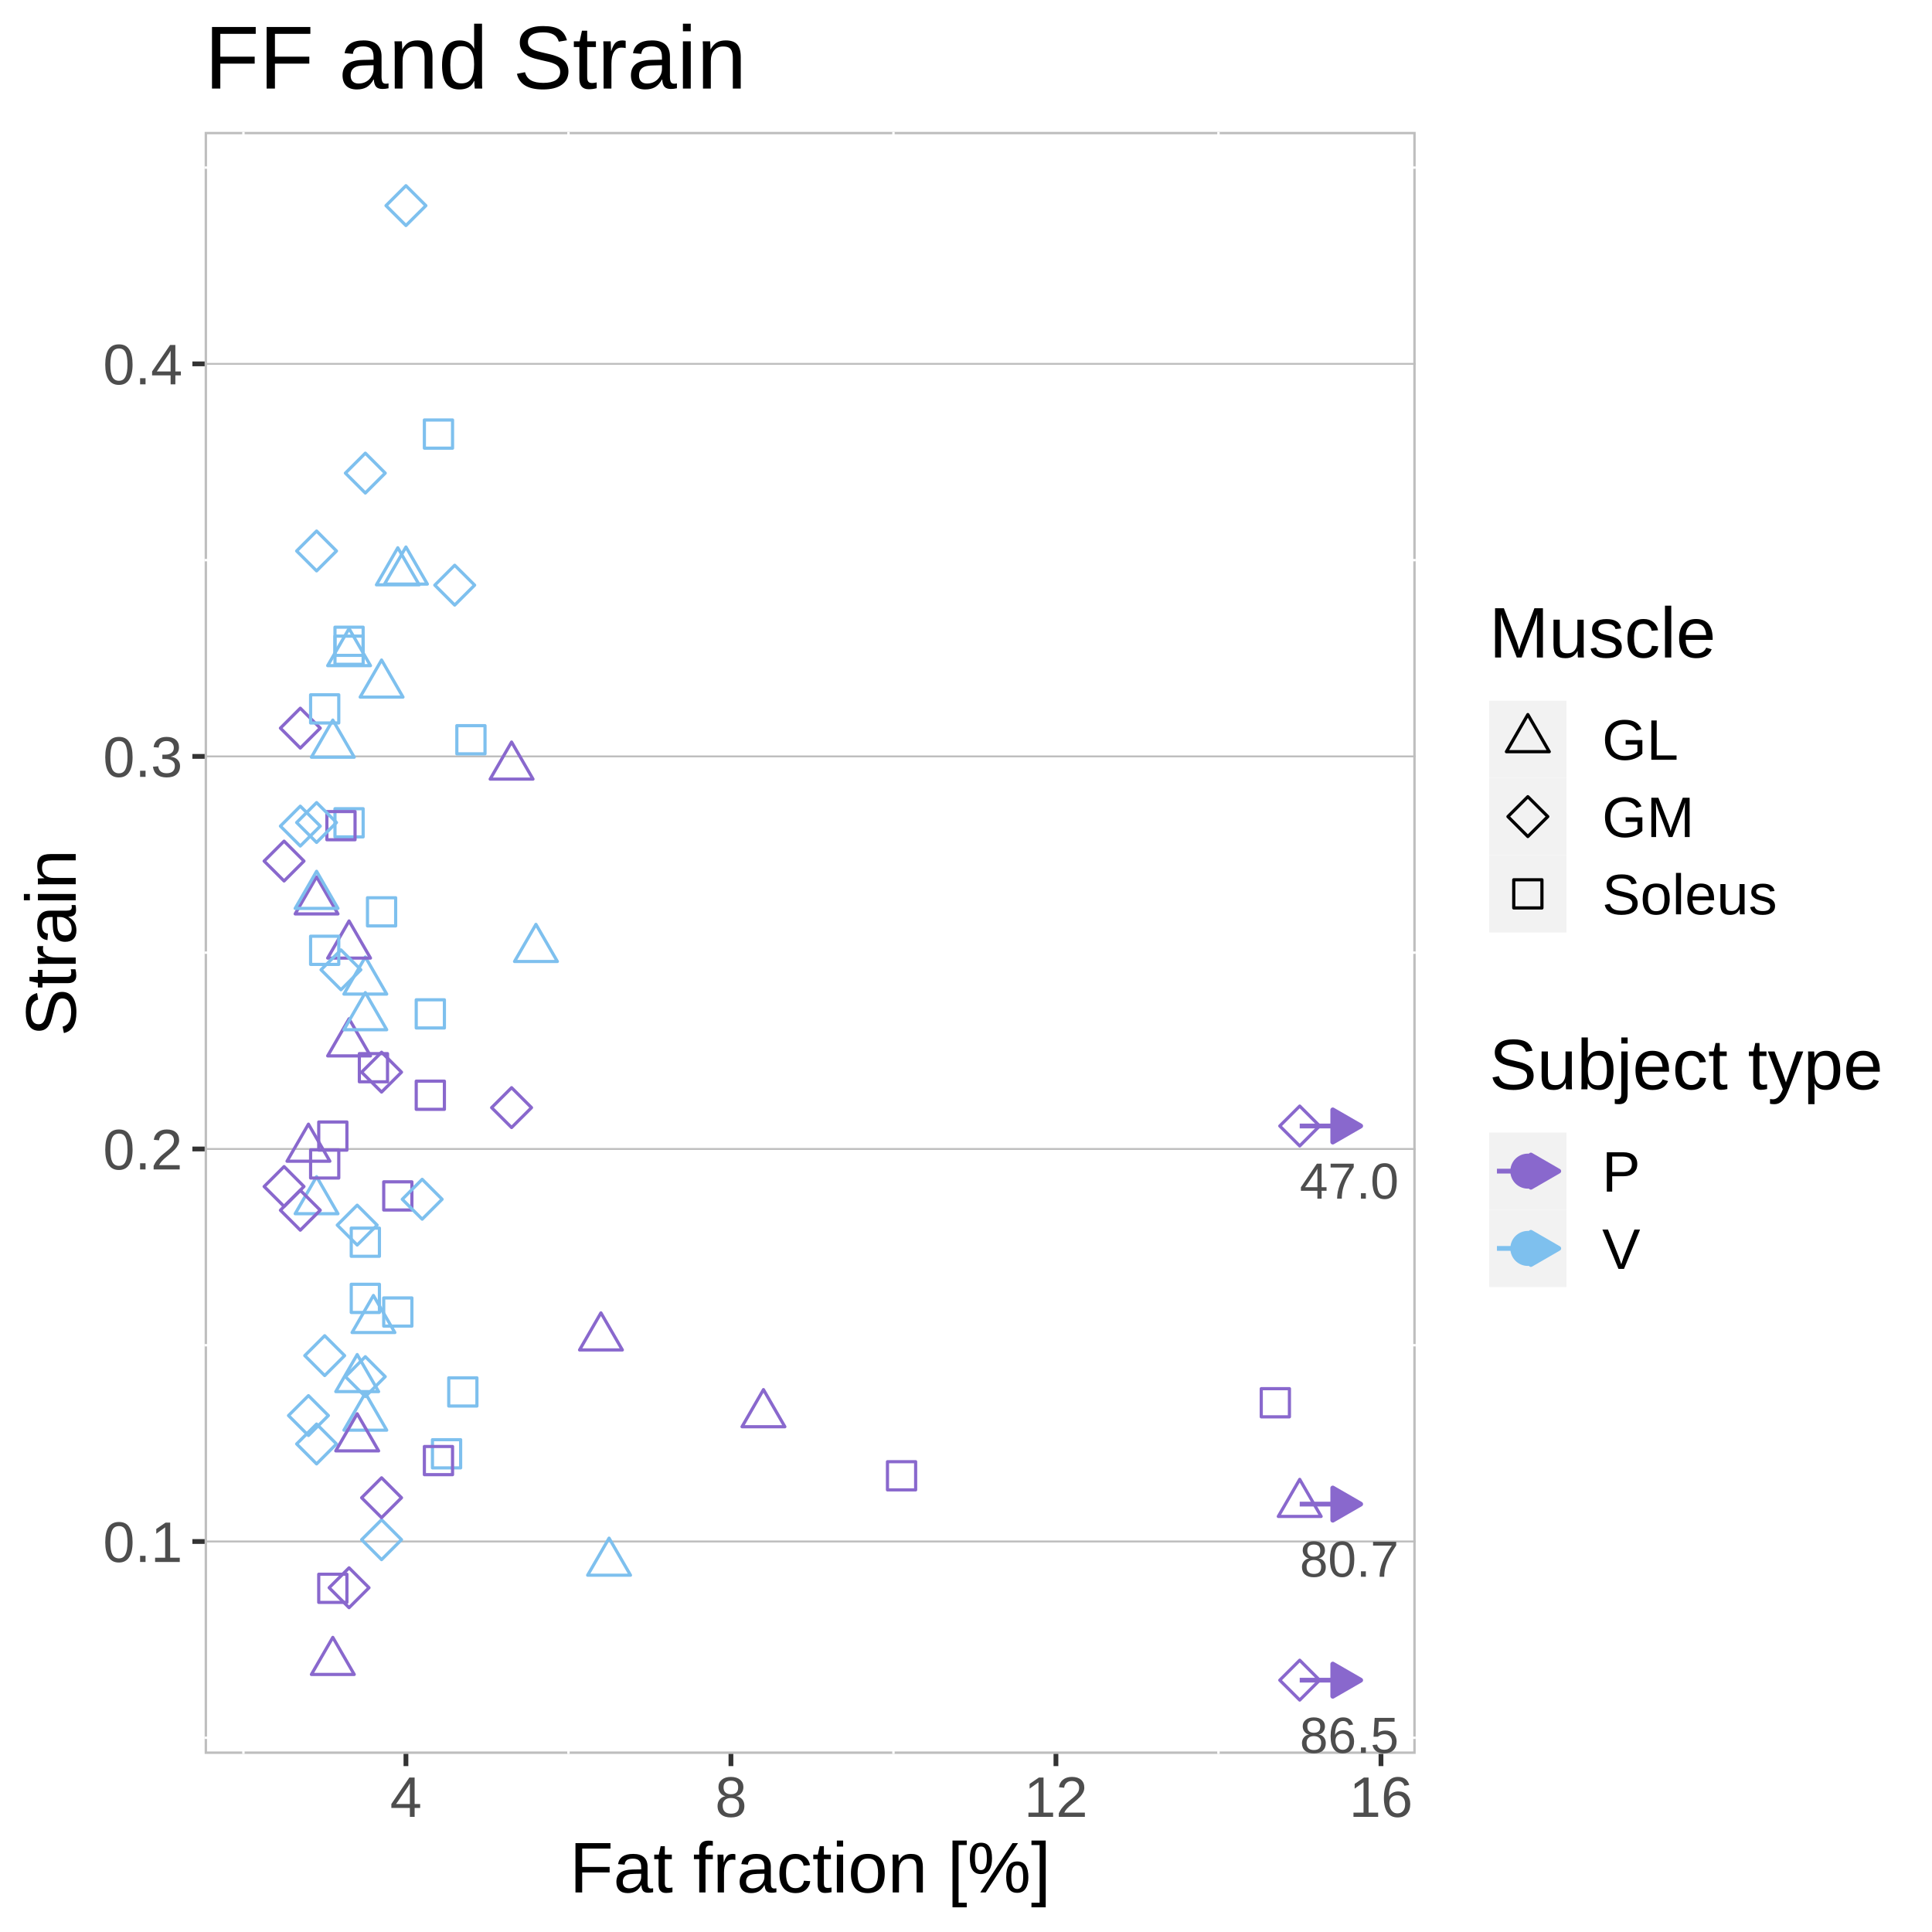
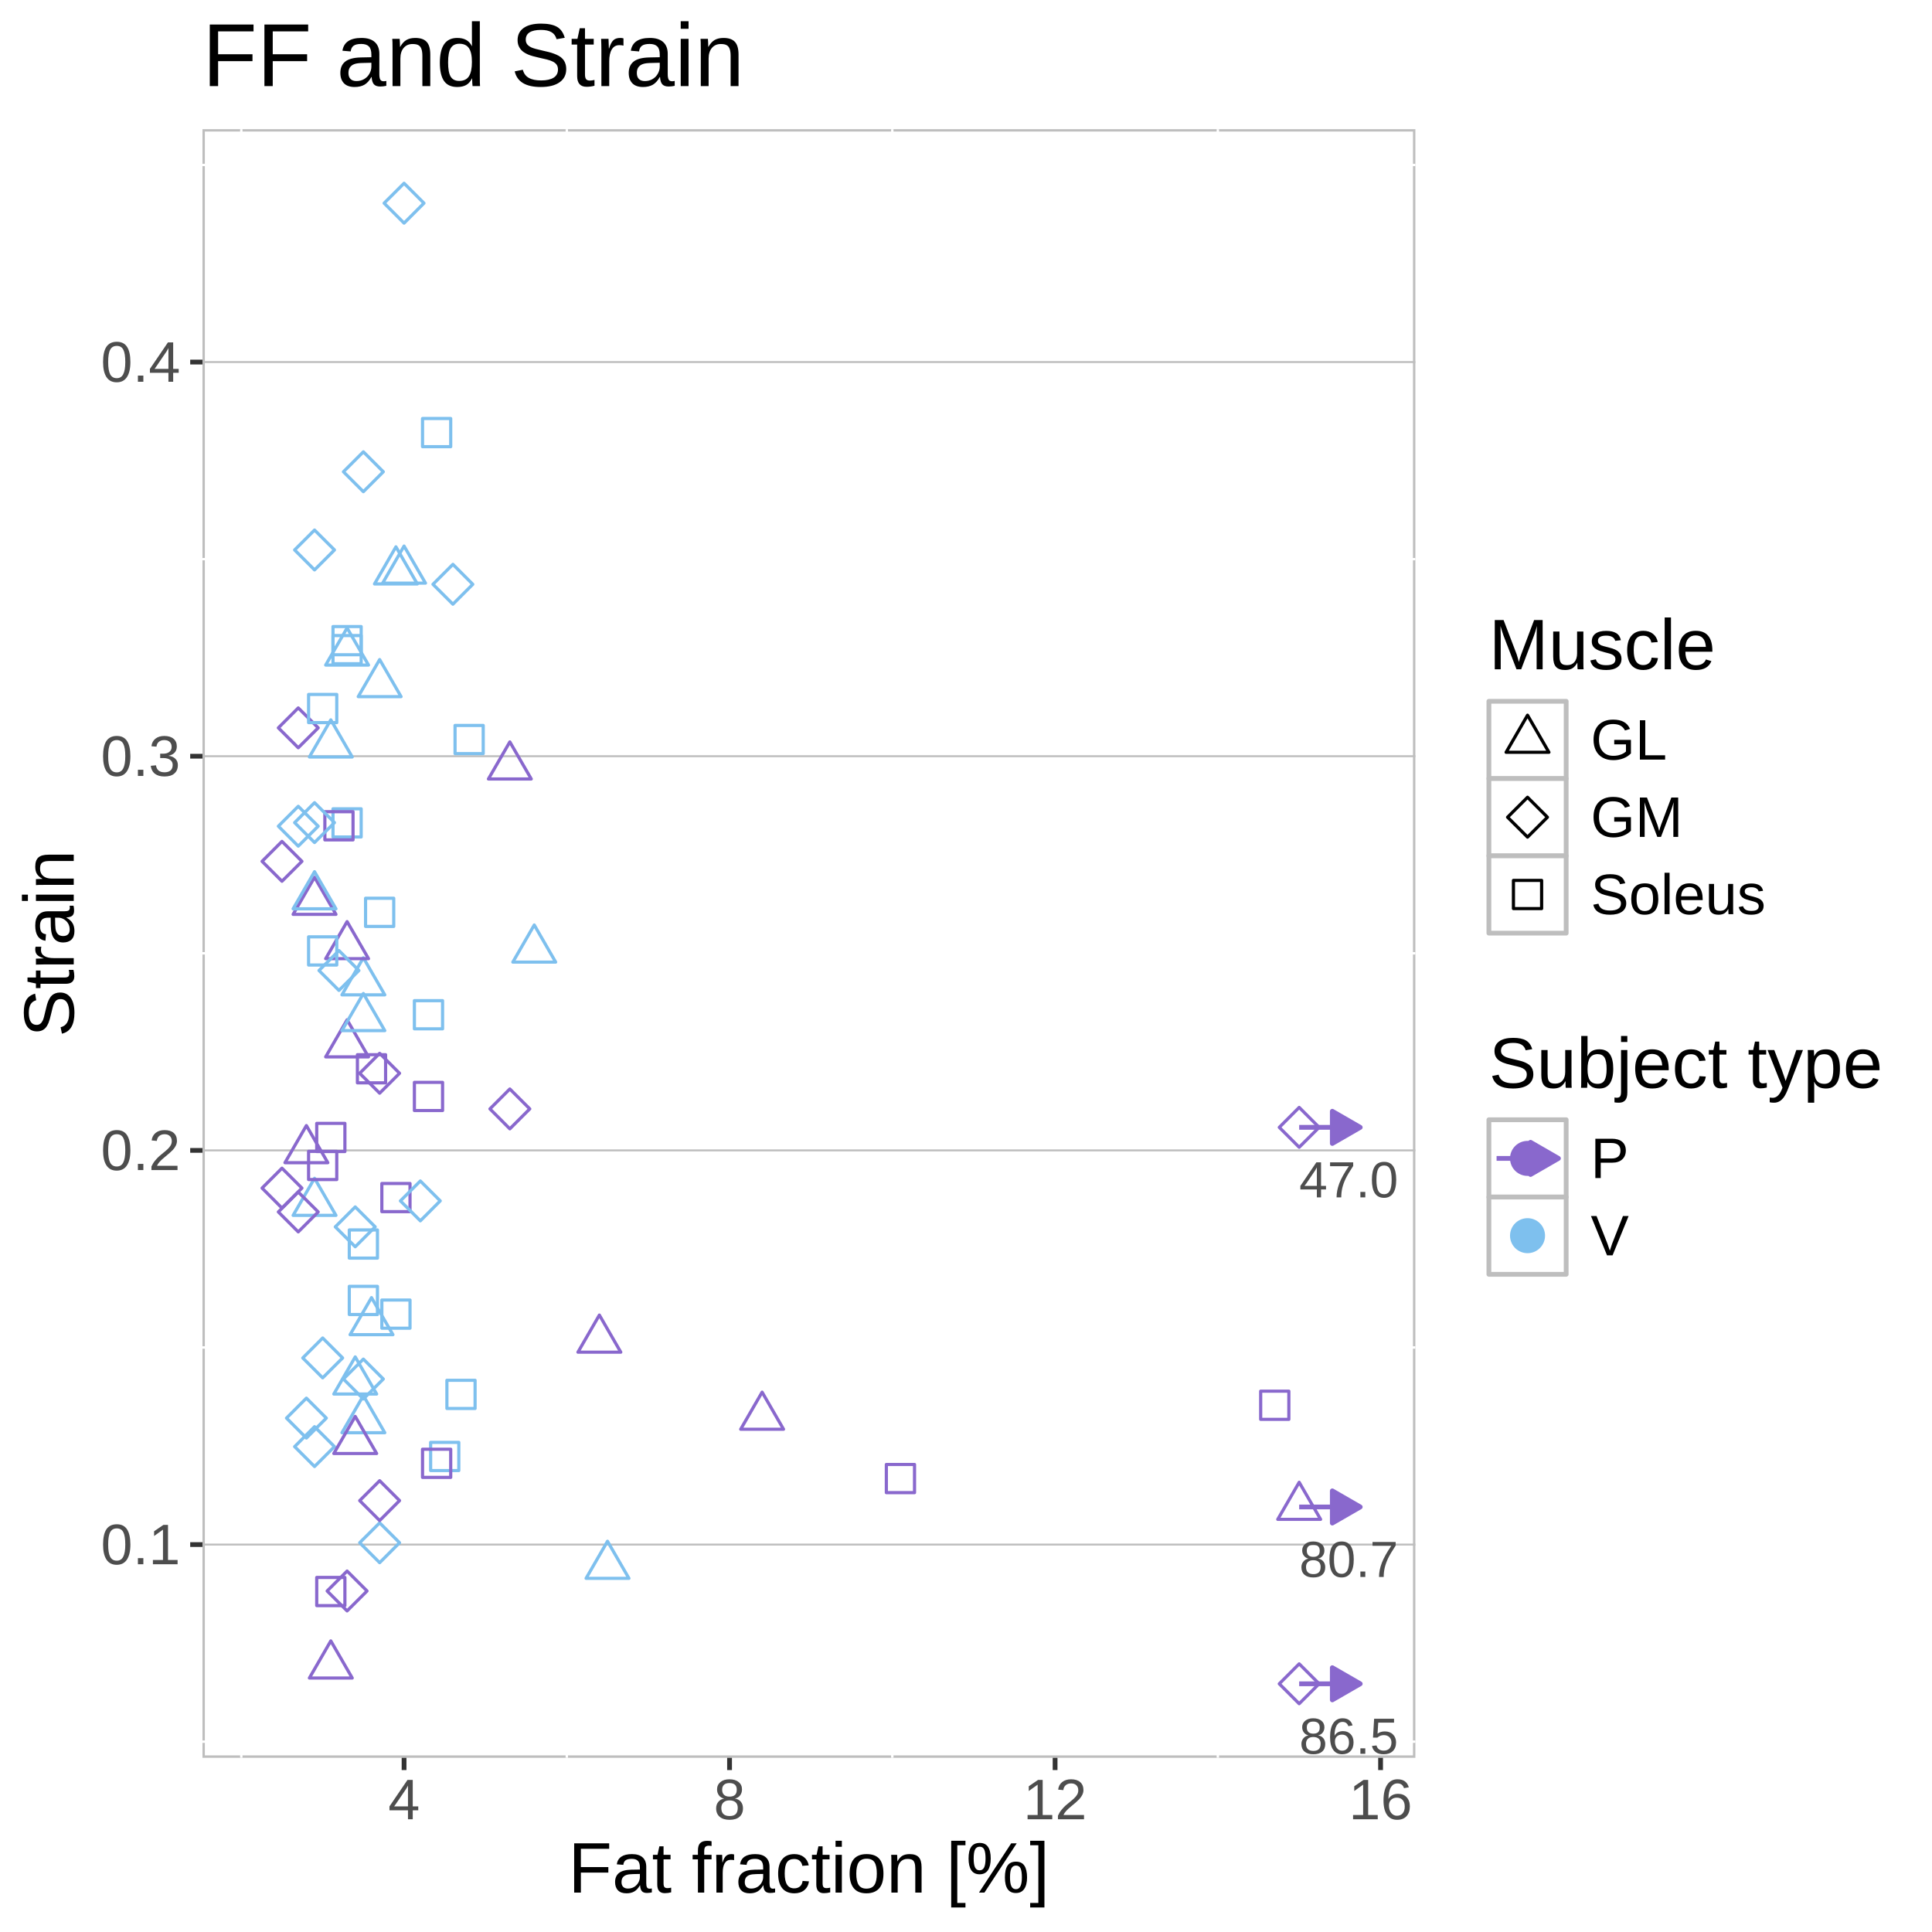
- <svg xmlns="http://www.w3.org/2000/svg" class="svglite" width="432.00pt" height="432.00pt" viewBox="0 0 432.00 432.00">
-   <defs>
-     <style type="text/css">
+ <svg xmlns="http://www.w3.org/2000/svg" width="432.00pt" height="432.00pt" viewBox="0 0 432.00 432.00">
+   <g class="svglite">
+     <defs>
+       <style type="text/css">
    .svglite line, .svglite polyline, .svglite polygon, .svglite path, .svglite rect, .svglite circle {
      fill: none;
      stroke: #000000;
      stroke-linecap: round;
      stroke-linejoin: round;
      stroke-miterlimit: 10.00;
    }
    .svglite text {
      white-space: pre;
    }
+     .svglite g.glyphgroup path {
+       fill: inherit;
+       stroke: none;
+     }
  </style>
-   </defs>
-   <rect width="100%" height="100%" style="stroke: none; fill: #FFFFFF;" />
-   <defs>
-     <clipPath id="cpMC4wMHw0MzIuMDB8MC4wMHw0MzIuMDA=">
-       <rect x="0.00" y="0.00" width="432.00" height="432.00" />
-     </clipPath>
-   </defs>
-   <g clip-path="url(#cpMC4wMHw0MzIuMDB8MC4wMHw0MzIuMDA=)">
-     <rect x="0" y="0" width="432.00" height="432.00" style="stroke-width: 1.07; stroke: #FFFFFF; fill: #FFFFFF;" />
-   </g>
-   <defs>
-     <clipPath id="cpNDUuNzZ8MzE2LjU1fDI5LjQ5fDM5Mi4xNw==">
-       <rect x="45.76" y="29.49" width="270.79" height="362.68" />
-     </clipPath>
-   </defs>
-   <g clip-path="url(#cpNDUuNzZ8MzE2LjU1fDI5LjQ5fDM5Mi4xNw==)">
-     <rect x="45.76" y="29.49" width="270.79" height="362.68" style="stroke-width: 1.07; stroke: #BEBEBE; fill: #FFFFFF;" />
-     <polyline points="45.76,388.57 316.55,388.57 " style="stroke-width: 0.53; stroke: #FFFFFF; stroke-linecap: butt;" />
-     <polyline points="45.76,300.80 316.55,300.80 " style="stroke-width: 0.53; stroke: #FFFFFF; stroke-linecap: butt;" />
-     <polyline points="45.76,213.02 316.55,213.02 " style="stroke-width: 0.53; stroke: #FFFFFF; stroke-linecap: butt;" />
-     <polyline points="45.76,125.24 316.55,125.24 " style="stroke-width: 0.53; stroke: #FFFFFF; stroke-linecap: butt;" />
-     <polyline points="45.76,37.47 316.55,37.47 " style="stroke-width: 0.53; stroke: #FFFFFF; stroke-linecap: butt;" />
-     <polyline points="54.43,392.17 54.43,29.49 " style="stroke-width: 0.53; stroke: #FFFFFF; stroke-linecap: butt;" />
-     <polyline points="127.11,392.17 127.11,29.49 " style="stroke-width: 0.53; stroke: #FFFFFF; stroke-linecap: butt;" />
-     <polyline points="199.78,392.17 199.78,29.49 " style="stroke-width: 0.53; stroke: #FFFFFF; stroke-linecap: butt;" />
-     <polyline points="272.45,392.17 272.45,29.49 " style="stroke-width: 0.53; stroke: #FFFFFF; stroke-linecap: butt;" />
-     <polyline points="45.76,344.68 316.55,344.68 " style="stroke-width: 0.43; stroke: #BEBEBE; stroke-linecap: butt;" />
-     <polyline points="45.76,256.91 316.55,256.91 " style="stroke-width: 0.43; stroke: #BEBEBE; stroke-linecap: butt;" />
-     <polyline points="45.76,169.13 316.55,169.13 " style="stroke-width: 0.43; stroke: #BEBEBE; stroke-linecap: butt;" />
-     <polyline points="45.76,81.36 316.55,81.36 " style="stroke-width: 0.43; stroke: #BEBEBE; stroke-linecap: butt;" />
-     <rect x="100.34" y="308.09" width="6.30" height="6.30" style="stroke-width: 0.71; stroke: #7EC0EE;" />
-     <polygon points="81.69,312.28 86.14,307.82 81.69,303.36 77.23,307.82 " style="stroke-width: 0.71; stroke: #7EC0EE;" />
-     <polygon points="81.69,311.50 86.47,319.79 76.90,319.79 " style="stroke-width: 0.71; stroke: #7EC0EE;" />
-     <rect x="96.70" y="321.92" width="6.30" height="6.30" style="stroke-width: 0.71; stroke: #7EC0EE;" />
-     <polygon points="85.32,348.74 89.78,344.28 85.32,339.82 80.86,344.28 " style="stroke-width: 0.71; stroke: #7EC0EE;" />
-     <polygon points="136.19,343.93 140.98,352.22 131.40,352.22 " style="stroke-width: 0.71; stroke: #7EC0EE;" />
-     <rect x="74.90" y="180.83" width="6.30" height="6.30" style="stroke-width: 0.71; stroke: #7EC0EE;" />
-     <polygon points="67.15,189.17 71.61,184.72 67.15,180.26 62.70,184.72 " style="stroke-width: 0.71; stroke: #7EC0EE;" />
-     <polygon points="81.69,213.99 86.47,222.28 76.90,222.28 " style="stroke-width: 0.71; stroke: #7EC0EE;" />
-     <rect x="80.35" y="235.59" width="6.30" height="6.30" style="stroke-width: 0.71; stroke: #8968CD;" />
-     <polygon points="85.32,244.19 89.78,239.74 85.32,235.28 80.86,239.74 " style="stroke-width: 0.71; stroke: #8968CD;" />
-     <polygon points="114.39,165.92 119.18,174.21 109.60,174.21 " style="stroke-width: 0.71; stroke: #8968CD;" />
-     <rect x="282.02" y="310.51" width="6.30" height="6.30" style="stroke-width: 0.71; stroke: #8968CD;" />
-     <polygon points="114.39,252.12 118.85,247.67 114.39,243.21 109.93,247.67 " style="stroke-width: 0.71; stroke: #8968CD;" />
-     <polygon points="134.37,293.56 139.16,301.85 129.59,301.85 " style="stroke-width: 0.71; stroke: #8968CD;" />
-     <rect x="102.15" y="162.26" width="6.30" height="6.30" style="stroke-width: 0.71; stroke: #7EC0EE;" />
-     <polygon points="101.67,135.30 106.13,130.84 101.67,126.39 97.22,130.84 " style="stroke-width: 0.71; stroke: #7EC0EE;" />
-     <polygon points="88.95,122.48 93.74,130.77 84.17,130.77 " style="stroke-width: 0.71; stroke: #7EC0EE;" />
-     <rect x="78.54" y="287.17" width="6.30" height="6.30" style="stroke-width: 0.71; stroke: #7EC0EE;" />
-     <polygon points="72.60,307.58 77.06,303.12 72.60,298.67 68.15,303.12 " style="stroke-width: 0.71; stroke: #7EC0EE;" />
-     <polygon points="70.79,263.10 75.57,271.39 66.00,271.39 " style="stroke-width: 0.71; stroke: #7EC0EE;" />
-     <rect x="78.54" y="274.61" width="6.30" height="6.30" style="stroke-width: 0.71; stroke: #7EC0EE;" />
-     <polygon points="70.79,327.33 75.24,322.87 70.79,318.42 66.33,322.87 " style="stroke-width: 0.71; stroke: #7EC0EE;" />
-     <polygon points="83.50,289.67 88.29,297.96 78.72,297.96 " style="stroke-width: 0.71; stroke: #7EC0EE;" />
-     <rect x="73.09" y="181.47" width="6.30" height="6.30" style="stroke-width: 0.71; stroke: #8968CD;" />
-     <polygon points="67.15,167.27 71.61,162.81 67.15,158.36 62.70,162.81 " style="stroke-width: 0.71; stroke: #8968CD;" />
-     <polygon points="78.05,205.93 82.84,214.23 73.27,214.23 " style="stroke-width: 0.71; stroke: #8968CD;" />
-     <rect x="69.45" y="257.11" width="6.30" height="6.30" style="stroke-width: 0.71; stroke: #8968CD;" />
-     <polygon points="63.52,269.76 67.97,265.31 63.52,260.85 59.06,265.31 " style="stroke-width: 0.71; stroke: #8968CD;" />
-     <polygon points="68.97,251.36 73.76,259.65 64.18,259.65 " style="stroke-width: 0.71; stroke: #8968CD;" />
-     <rect x="74.90" y="140.24" width="6.30" height="6.30" style="stroke-width: 0.71; stroke: #7EC0EE;" />
-     <polygon points="70.79,127.65 75.24,123.20 70.79,118.74 66.33,123.20 " style="stroke-width: 0.71; stroke: #7EC0EE;" />
-     <polygon points="78.05,140.55 82.84,148.84 73.27,148.84 " style="stroke-width: 0.71; stroke: #7EC0EE;" />
-     <rect x="85.80" y="264.26" width="6.30" height="6.30" style="stroke-width: 0.71; stroke: #8968CD;" />
-     <polygon points="290.62,256.23 295.07,251.77 290.62,247.32 286.16,251.77 " style="stroke-width: 0.71; stroke: #8968CD;" />
-     <polygon points="170.71,310.72 175.50,319.02 165.92,319.02 " style="stroke-width: 0.71; stroke: #8968CD;" />
-     <rect x="69.45" y="155.36" width="6.30" height="6.30" style="stroke-width: 0.71; stroke: #7EC0EE;" />
-     <polygon points="70.79,188.37 75.24,183.92 70.79,179.46 66.33,183.92 " style="stroke-width: 0.71; stroke: #7EC0EE;" />
-     <polygon points="119.84,206.69 124.63,214.99 115.05,214.99 " style="stroke-width: 0.71; stroke: #7EC0EE;" />
-     <rect x="198.44" y="326.84" width="6.30" height="6.30" style="stroke-width: 0.71; stroke: #8968CD;" />
-     <polygon points="290.62,380.14 295.07,375.69 290.62,371.23 286.16,375.69 " style="stroke-width: 0.71; stroke: #8968CD;" />
-     <polygon points="290.62,330.79 295.41,339.08 285.83,339.08 " style="stroke-width: 0.71; stroke: #8968CD;" />
-     <rect x="85.80" y="290.22" width="6.30" height="6.30" style="stroke-width: 0.71; stroke: #7EC0EE;" />
-     <polygon points="79.87,278.39 84.33,273.94 79.87,269.48 75.41,273.94 " style="stroke-width: 0.71; stroke: #7EC0EE;" />
-     <polygon points="79.87,302.88 84.66,311.17 75.08,311.17 " style="stroke-width: 0.71; stroke: #7EC0EE;" />
-     <rect x="71.27" y="250.88" width="6.30" height="6.30" style="stroke-width: 0.71; stroke: #8968CD;" />
-     <polygon points="63.52,196.99 67.97,192.54 63.52,188.08 59.06,192.54 " style="stroke-width: 0.71; stroke: #8968CD;" />
-     <polygon points="78.05,227.80 82.84,236.10 73.27,236.10 " style="stroke-width: 0.71; stroke: #8968CD;" />
-     <rect x="82.17" y="200.74" width="6.30" height="6.30" style="stroke-width: 0.71; stroke: #7EC0EE;" />
-     <polygon points="76.24,221.31 80.69,216.85 76.24,212.40 71.78,216.85 " style="stroke-width: 0.71; stroke: #7EC0EE;" />
-     <polygon points="81.69,221.95 86.47,230.25 76.90,230.25 " style="stroke-width: 0.71; stroke: #7EC0EE;" />
-     <rect x="71.27" y="352.00" width="6.30" height="6.30" style="stroke-width: 0.71; stroke: #8968CD;" />
-     <polygon points="78.05,359.48 82.51,355.02 78.05,350.57 73.60,355.02 " style="stroke-width: 0.71; stroke: #8968CD;" />
-     <polygon points="74.42,366.12 79.21,374.41 69.63,374.41 " style="stroke-width: 0.71; stroke: #8968CD;" />
-     <rect x="93.07" y="241.75" width="6.30" height="6.30" style="stroke-width: 0.71; stroke: #8968CD;" />
-     <polygon points="67.15,275.07 71.61,270.61 67.15,266.16 62.70,270.61 " style="stroke-width: 0.71; stroke: #8968CD;" />
-     <polygon points="70.79,196.06 75.57,204.35 66.00,204.35 " style="stroke-width: 0.71; stroke: #8968CD;" />
-     <rect x="74.90" y="142.24" width="6.30" height="6.30" style="stroke-width: 0.71; stroke: #7EC0EE;" />
-     <polygon points="81.69,110.24 86.14,105.79 81.69,101.33 77.23,105.79 " style="stroke-width: 0.71; stroke: #7EC0EE;" />
-     <polygon points="74.42,161.01 79.21,169.31 69.63,169.31 " style="stroke-width: 0.71; stroke: #7EC0EE;" />
-     <rect x="94.89" y="323.44" width="6.30" height="6.30" style="stroke-width: 0.71; stroke: #8968CD;" />
-     <polygon points="85.32,339.35 89.78,334.90 85.32,330.44 80.86,334.90 " style="stroke-width: 0.71; stroke: #8968CD;" />
-     <polygon points="79.87,316.12 84.66,324.42 75.08,324.42 " style="stroke-width: 0.71; stroke: #8968CD;" />
-     <rect x="94.89" y="93.91" width="6.30" height="6.30" style="stroke-width: 0.71; stroke: #7EC0EE;" />
-     <polygon points="90.77,50.43 95.23,45.98 90.77,41.52 86.31,45.98 " style="stroke-width: 0.71; stroke: #7EC0EE;" />
-     <polygon points="90.77,122.31 95.56,130.60 85.98,130.60 " style="stroke-width: 0.71; stroke: #7EC0EE;" />
-     <rect x="93.07" y="223.56" width="6.30" height="6.30" style="stroke-width: 0.71; stroke: #7EC0EE;" />
-     <polygon points="94.40,272.61 98.86,268.16 94.40,263.70 89.95,268.16 " style="stroke-width: 0.71; stroke: #7EC0EE;" />
-     <polygon points="85.32,147.58 90.11,155.87 80.53,155.87 " style="stroke-width: 0.71; stroke: #7EC0EE;" />
-     <rect x="69.45" y="209.34" width="6.30" height="6.30" style="stroke-width: 0.71; stroke: #7EC0EE;" />
-     <polygon points="68.97,320.98 73.43,316.52 68.97,312.07 64.51,316.52 " style="stroke-width: 0.71; stroke: #7EC0EE;" />
-     <polygon points="70.79,194.82 75.57,203.12 66.00,203.12 " style="stroke-width: 0.71; stroke: #7EC0EE;" />
-     <line x1="290.62" y1="251.77" x2="304.25" y2="251.77" style="stroke-width: 1.07; stroke: #8968CD; stroke-linecap: butt;" />
-     <polygon points="298.01,255.37 304.25,251.77 298.01,248.17 " style="stroke-width: 1.07; stroke: #8968CD; stroke-linecap: butt; fill: #8968CD;" />
-     <line x1="290.62" y1="375.69" x2="304.25" y2="375.69" style="stroke-width: 1.07; stroke: #8968CD; stroke-linecap: butt;" />
-     <polygon points="298.01,379.29 304.25,375.69 298.01,372.09 " style="stroke-width: 1.07; stroke: #8968CD; stroke-linecap: butt; fill: #8968CD;" />
-     <line x1="290.62" y1="336.32" x2="304.25" y2="336.32" style="stroke-width: 1.07; stroke: #8968CD; stroke-linecap: butt;" />
-     <polygon points="298.01,339.92 304.25,336.32 298.01,332.72 " style="stroke-width: 1.07; stroke: #8968CD; stroke-linecap: butt; fill: #8968CD;" />
-     <text x="290.62" y="268.03" style="font-size: 11.38px;fill: #4D4D4D; font-family: &quot;Arial&quot;;" textLength="22.57px" lengthAdjust="spacingAndGlyphs">47.0</text>
-     <text x="290.62" y="391.95" style="font-size: 11.38px;fill: #4D4D4D; font-family: &quot;Arial&quot;;" textLength="22.57px" lengthAdjust="spacingAndGlyphs">86.5</text>
-     <text x="290.62" y="352.57" style="font-size: 11.38px;fill: #4D4D4D; font-family: &quot;Arial&quot;;" textLength="22.57px" lengthAdjust="spacingAndGlyphs">80.7</text>
-   </g>
-   <g clip-path="url(#cpMC4wMHw0MzIuMDB8MC4wMHw0MzIuMDA=)">
-     <text x="40.83" y="349.26" text-anchor="end" style="font-size: 12.80px;fill: #4D4D4D; font-family: &quot;Arial&quot;;" textLength="17.78px" lengthAdjust="spacingAndGlyphs">0.1</text>
-     <text x="40.83" y="261.49" text-anchor="end" style="font-size: 12.80px;fill: #4D4D4D; font-family: &quot;Arial&quot;;" textLength="17.78px" lengthAdjust="spacingAndGlyphs">0.2</text>
-     <text x="40.83" y="173.71" text-anchor="end" style="font-size: 12.80px;fill: #4D4D4D; font-family: &quot;Arial&quot;;" textLength="17.78px" lengthAdjust="spacingAndGlyphs">0.3</text>
-     <text x="40.83" y="85.94" text-anchor="end" style="font-size: 12.80px;fill: #4D4D4D; font-family: &quot;Arial&quot;;" textLength="17.78px" lengthAdjust="spacingAndGlyphs">0.4</text>
-     <polyline points="43.02,344.68 45.76,344.68 " style="stroke-width: 1.07; stroke: #333333; stroke-linecap: butt;" />
-     <polyline points="43.02,256.91 45.76,256.91 " style="stroke-width: 1.07; stroke: #333333; stroke-linecap: butt;" />
-     <polyline points="43.02,169.13 45.76,169.13 " style="stroke-width: 1.07; stroke: #333333; stroke-linecap: butt;" />
-     <polyline points="43.02,81.36 45.76,81.36 " style="stroke-width: 1.07; stroke: #333333; stroke-linecap: butt;" />
-     <polyline points="90.77,394.91 90.77,392.17 " style="stroke-width: 1.07; stroke: #333333; stroke-linecap: butt;" />
-     <polyline points="163.44,394.91 163.44,392.17 " style="stroke-width: 1.07; stroke: #333333; stroke-linecap: butt;" />
-     <polyline points="236.11,394.91 236.11,392.17 " style="stroke-width: 1.07; stroke: #333333; stroke-linecap: butt;" />
-     <polyline points="308.79,394.91 308.79,392.17 " style="stroke-width: 1.07; stroke: #333333; stroke-linecap: butt;" />
-     <text x="90.77" y="406.26" text-anchor="middle" style="font-size: 12.80px;fill: #4D4D4D; font-family: &quot;Arial&quot;;" textLength="7.11px" lengthAdjust="spacingAndGlyphs">4</text>
-     <text x="163.44" y="406.26" text-anchor="middle" style="font-size: 12.80px;fill: #4D4D4D; font-family: &quot;Arial&quot;;" textLength="7.11px" lengthAdjust="spacingAndGlyphs">8</text>
-     <text x="236.11" y="406.26" text-anchor="middle" style="font-size: 12.80px;fill: #4D4D4D; font-family: &quot;Arial&quot;;" textLength="14.23px" lengthAdjust="spacingAndGlyphs">12</text>
-     <text x="308.79" y="406.26" text-anchor="middle" style="font-size: 12.80px;fill: #4D4D4D; font-family: &quot;Arial&quot;;" textLength="14.23px" lengthAdjust="spacingAndGlyphs">16</text>
-     <text x="181.16" y="423.15" text-anchor="middle" style="font-size: 16.00px; font-family: &quot;Arial&quot;;" textLength="107.58px" lengthAdjust="spacingAndGlyphs">Fat fraction [%]</text>
-     <text transform="translate(16.93,210.83) rotate(-90)" text-anchor="middle" style="font-size: 16.00px; font-family: &quot;Arial&quot;;" textLength="41.80px" lengthAdjust="spacingAndGlyphs">Strain</text>
-     <rect x="327.51" y="128.40" width="75.33" height="85.59" style="stroke-width: 1.07; stroke: none; fill: #FFFFFF;" />
-     <text x="332.99" y="147.02" style="font-size: 16.00px; font-family: &quot;Arial&quot;;" textLength="50.68px" lengthAdjust="spacingAndGlyphs">Muscle</text>
-     <rect x="332.99" y="156.67" width="17.28" height="17.28" style="stroke-width: 1.07; stroke: none; fill: #F2F2F2;" />
-     <polygon points="341.63,159.78 346.42,168.08 336.84,168.08 " style="stroke-width: 0.71;" />
-     <rect x="332.99" y="173.95" width="17.28" height="17.28" style="stroke-width: 1.07; stroke: none; fill: #F2F2F2;" />
-     <polygon points="341.63,187.05 346.09,182.59 341.63,178.14 337.18,182.59 " style="stroke-width: 0.71;" />
-     <rect x="332.99" y="191.23" width="17.28" height="17.28" style="stroke-width: 1.07; stroke: none; fill: #F2F2F2;" />
-     <rect x="338.48" y="196.72" width="6.30" height="6.30" style="stroke-width: 0.71;" />
-     <text x="358.24" y="169.89" style="font-size: 12.80px; font-family: &quot;Arial&quot;;" textLength="17.06px" lengthAdjust="spacingAndGlyphs">GL</text>
-     <text x="358.24" y="187.17" style="font-size: 12.80px; font-family: &quot;Arial&quot;;" textLength="20.61px" lengthAdjust="spacingAndGlyphs">GM</text>
-     <text x="358.24" y="204.45" style="font-size: 12.80px; font-family: &quot;Arial&quot;;" textLength="39.12px" lengthAdjust="spacingAndGlyphs">Soleus</text>
-     <rect x="327.51" y="224.95" width="99.01" height="68.31" style="stroke-width: 1.07; stroke: none; fill: #FFFFFF;" />
-     <text x="332.99" y="243.57" style="font-size: 16.00px; font-family: &quot;Arial&quot;;" textLength="88.05px" lengthAdjust="spacingAndGlyphs">Subject type</text>
-     <rect x="332.99" y="253.23" width="17.28" height="17.28" style="stroke-width: 1.07; stroke: none; fill: #F2F2F2;" />
-     <circle cx="341.63" cy="261.87" r="3.56" style="stroke-width: 0.71; stroke: #8968CD; fill: #8968CD;" />
-     <line x1="334.72" y1="261.87" x2="348.54" y2="261.87" style="stroke-width: 1.07; stroke: #8968CD; stroke-linecap: butt;" />
-     <polygon points="342.31,265.47 348.54,261.87 342.31,258.27 " style="stroke-width: 1.07; stroke: #8968CD; stroke-linecap: butt; fill: #8968CD;" />
-     <rect x="332.99" y="270.51" width="17.28" height="17.28" style="stroke-width: 1.07; stroke: none; fill: #F2F2F2;" />
-     <circle cx="341.63" cy="279.15" r="3.56" style="stroke-width: 0.71; stroke: #7EC0EE; fill: #7EC0EE;" />
-     <line x1="334.72" y1="279.15" x2="348.54" y2="279.15" style="stroke-width: 1.07; stroke: #7EC0EE; stroke-linecap: butt;" />
-     <polygon points="342.31,282.75 348.54,279.15 342.31,275.55 " style="stroke-width: 1.07; stroke: #7EC0EE; stroke-linecap: butt; fill: #7EC0EE;" />
-     <text x="358.24" y="266.45" style="font-size: 12.80px; font-family: &quot;Arial&quot;;" textLength="8.53px" lengthAdjust="spacingAndGlyphs">P</text>
-     <text x="358.24" y="283.73" style="font-size: 12.80px; font-family: &quot;Arial&quot;;" textLength="8.53px" lengthAdjust="spacingAndGlyphs">V</text>
-     <text x="45.76" y="19.80" style="font-size: 20.00px; font-family: &quot;Arial&quot;;" textLength="121.18px" lengthAdjust="spacingAndGlyphs">FF and Strain</text>
+     </defs>
+     <rect width="100%" height="100%" style="stroke: none; fill: #FFFFFF;" />
+     <defs>
+       <clipPath id="cpMC4wMHw0MzIuMDB8MC4wMHw0MzIuMDA=">
+         <rect x="0.00" y="0.00" width="432.00" height="432.00" />
+       </clipPath>
+     </defs>
+     <g clip-path="url(#cpMC4wMHw0MzIuMDB8MC4wMHw0MzIuMDA=)">
+       <rect x="0.00" y="0" width="432.00" height="432.00" style="stroke-width: 1.07; stroke: #FFFFFF; fill: #FFFFFF;" />
+     </g>
+     <defs>
+       <clipPath id="cpNDUuMjd8MzE2LjQ4fDI4Ljg4fDM5My4wNQ==">
+         <rect x="45.27" y="28.88" width="271.21" height="364.17" />
+       </clipPath>
+     </defs>
+     <g clip-path="url(#cpNDUuMjd8MzE2LjQ4fDI4Ljg4fDM5My4wNQ==)">
+       <rect x="45.27" y="28.88" width="271.21" height="364.17" style="stroke-width: 1.07; stroke: #BEBEBE; fill: #FFFFFF;" />
+       <polyline points="45.27,389.44 316.48,389.44 " style="stroke-width: 0.53; stroke: #FFFFFF; stroke-linecap: butt;" />
+       <polyline points="45.27,301.30 316.48,301.30 " style="stroke-width: 0.53; stroke: #FFFFFF; stroke-linecap: butt;" />
+       <polyline points="45.27,213.16 316.48,213.16 " style="stroke-width: 0.53; stroke: #FFFFFF; stroke-linecap: butt;" />
+       <polyline points="45.27,125.03 316.48,125.03 " style="stroke-width: 0.53; stroke: #FFFFFF; stroke-linecap: butt;" />
+       <polyline points="45.27,36.89 316.48,36.89 " style="stroke-width: 0.53; stroke: #FFFFFF; stroke-linecap: butt;" />
+       <polyline points="53.96,393.05 53.96,28.88 " style="stroke-width: 0.53; stroke: #FFFFFF; stroke-linecap: butt;" />
+       <polyline points="126.74,393.05 126.74,28.88 " style="stroke-width: 0.53; stroke: #FFFFFF; stroke-linecap: butt;" />
+       <polyline points="199.52,393.05 199.52,28.88 " style="stroke-width: 0.53; stroke: #FFFFFF; stroke-linecap: butt;" />
+       <polyline points="272.31,393.05 272.31,28.88 " style="stroke-width: 0.53; stroke: #FFFFFF; stroke-linecap: butt;" />
+       <polyline points="45.27,345.37 316.48,345.37 " style="stroke-width: 0.43; stroke: #BEBEBE; stroke-linecap: butt;" />
+       <polyline points="45.27,257.23 316.48,257.23 " style="stroke-width: 0.43; stroke: #BEBEBE; stroke-linecap: butt;" />
+       <polyline points="45.27,169.09 316.48,169.09 " style="stroke-width: 0.43; stroke: #BEBEBE; stroke-linecap: butt;" />
+       <polyline points="45.27,80.96 316.48,80.96 " style="stroke-width: 0.43; stroke: #BEBEBE; stroke-linecap: butt;" />
+       <rect x="99.93" y="308.64" width="6.30" height="6.30" style="stroke-width: 0.71; stroke: #7EC0EE;" />
+       <polygon points="81.25,312.81 85.71,308.35 81.25,303.90 76.79,308.35 " style="stroke-width: 0.71; stroke: #7EC0EE;" />
+       <polygon points="81.25,312.06 86.04,320.36 76.46,320.36 " style="stroke-width: 0.71; stroke: #7EC0EE;" />
+       <rect x="96.29" y="322.52" width="6.30" height="6.30" style="stroke-width: 0.71; stroke: #7EC0EE;" />
+       <polygon points="84.89,349.42 89.34,344.96 84.89,340.51 80.43,344.96 " style="stroke-width: 0.71; stroke: #7EC0EE;" />
+       <polygon points="135.84,344.63 140.63,352.92 131.05,352.92 " style="stroke-width: 0.71; stroke: #7EC0EE;" />
+       <rect x="74.46" y="180.85" width="6.30" height="6.30" style="stroke-width: 0.71; stroke: #7EC0EE;" />
+       <polygon points="66.69,189.20 71.15,184.74 66.69,180.29 62.24,184.74 " style="stroke-width: 0.71; stroke: #7EC0EE;" />
+       <polygon points="81.25,214.16 86.04,222.45 76.46,222.45 " style="stroke-width: 0.71; stroke: #7EC0EE;" />
+       <rect x="79.92" y="235.83" width="6.30" height="6.30" style="stroke-width: 0.71; stroke: #8968CD;" />
+       <polygon points="84.89,244.44 89.34,239.99 84.89,235.53 80.43,239.99 " style="stroke-width: 0.71; stroke: #8968CD;" />
+       <polygon points="114.00,165.89 118.79,174.18 109.21,174.18 " style="stroke-width: 0.71; stroke: #8968CD;" />
+       <rect x="281.89" y="311.07" width="6.30" height="6.30" style="stroke-width: 0.71; stroke: #8968CD;" />
+       <polygon points="114.00,252.41 118.46,247.95 114.00,243.50 109.55,247.95 " style="stroke-width: 0.71; stroke: #8968CD;" />
+       <polygon points="134.02,294.05 138.81,302.35 129.23,302.35 " style="stroke-width: 0.71; stroke: #8968CD;" />
+       <rect x="101.75" y="162.21" width="6.30" height="6.30" style="stroke-width: 0.71; stroke: #7EC0EE;" />
+       <polygon points="101.27,135.10 105.72,130.65 101.27,126.19 96.81,130.65 " style="stroke-width: 0.71; stroke: #7EC0EE;" />
+       <polygon points="88.53,122.27 93.32,130.57 83.74,130.57 " style="stroke-width: 0.71; stroke: #7EC0EE;" />
+       <rect x="78.10" y="287.63" width="6.30" height="6.30" style="stroke-width: 0.71; stroke: #7EC0EE;" />
+       <polygon points="72.15,308.09 76.61,303.64 72.15,299.18 67.70,303.64 " style="stroke-width: 0.71; stroke: #7EC0EE;" />
+       <polygon points="70.33,263.47 75.12,271.76 65.54,271.76 " style="stroke-width: 0.71; stroke: #7EC0EE;" />
+       <rect x="78.10" y="275.02" width="6.30" height="6.30" style="stroke-width: 0.71; stroke: #7EC0EE;" />
+       <polygon points="70.33,327.92 74.79,323.47 70.33,319.01 65.88,323.47 " style="stroke-width: 0.71; stroke: #7EC0EE;" />
+       <polygon points="83.07,290.15 87.86,298.44 78.28,298.44 " style="stroke-width: 0.71; stroke: #7EC0EE;" />
+       <rect x="72.64" y="181.50" width="6.30" height="6.30" style="stroke-width: 0.71; stroke: #8968CD;" />
+       <polygon points="66.69,167.20 71.15,162.75 66.69,158.29 62.24,162.75 " style="stroke-width: 0.71; stroke: #8968CD;" />
+       <polygon points="77.61,206.07 82.40,214.36 72.82,214.36 " style="stroke-width: 0.71; stroke: #8968CD;" />
+       <rect x="69.00" y="257.45" width="6.30" height="6.30" style="stroke-width: 0.71; stroke: #8968CD;" />
+       <polygon points="63.05,270.12 67.51,265.66 63.05,261.21 58.60,265.66 " style="stroke-width: 0.71; stroke: #8968CD;" />
+       <polygon points="68.51,251.68 73.30,259.98 63.72,259.98 " style="stroke-width: 0.71; stroke: #8968CD;" />
+       <rect x="74.46" y="140.10" width="6.30" height="6.30" style="stroke-width: 0.71; stroke: #7EC0EE;" />
+       <polygon points="70.33,127.43 74.79,122.97 70.33,118.52 65.88,122.97 " style="stroke-width: 0.71; stroke: #7EC0EE;" />
+       <polygon points="77.61,140.41 82.40,148.71 72.82,148.71 " style="stroke-width: 0.71; stroke: #7EC0EE;" />
+       <rect x="85.38" y="264.63" width="6.30" height="6.30" style="stroke-width: 0.71; stroke: #8968CD;" />
+       <polygon points="290.50,256.53 294.96,252.08 290.50,247.62 286.05,252.08 " style="stroke-width: 0.71; stroke: #8968CD;" />
+       <polygon points="170.41,311.29 175.20,319.58 165.62,319.58 " style="stroke-width: 0.71; stroke: #8968CD;" />
+       <rect x="69.00" y="155.28" width="6.30" height="6.30" style="stroke-width: 0.71; stroke: #7EC0EE;" />
+       <polygon points="70.33,188.39 74.79,183.94 70.33,179.48 65.88,183.94 " style="stroke-width: 0.71; stroke: #7EC0EE;" />
+       <polygon points="119.46,206.83 124.25,215.13 114.67,215.13 " style="stroke-width: 0.71; stroke: #7EC0EE;" />
+       <rect x="198.19" y="327.46" width="6.30" height="6.30" style="stroke-width: 0.71; stroke: #8968CD;" />
+       <polygon points="290.50,380.95 294.96,376.50 290.50,372.04 286.05,376.50 " style="stroke-width: 0.71; stroke: #8968CD;" />
+       <polygon points="290.50,331.44 295.29,339.73 285.71,339.73 " style="stroke-width: 0.71; stroke: #8968CD;" />
+       <rect x="85.38" y="290.69" width="6.30" height="6.30" style="stroke-width: 0.71; stroke: #7EC0EE;" />
+       <polygon points="79.43,278.78 83.89,274.33 79.43,269.87 74.97,274.33 " style="stroke-width: 0.71; stroke: #7EC0EE;" />
+       <polygon points="79.43,303.41 84.22,311.71 74.64,311.71 " style="stroke-width: 0.71; stroke: #7EC0EE;" />
+       <rect x="70.82" y="251.19" width="6.30" height="6.30" style="stroke-width: 0.71; stroke: #8968CD;" />
+       <polygon points="63.05,197.05 67.51,192.60 63.05,188.14 58.60,192.60 " style="stroke-width: 0.71; stroke: #8968CD;" />
+       <polygon points="77.61,228.03 82.40,236.32 72.82,236.32 " style="stroke-width: 0.71; stroke: #8968CD;" />
+       <rect x="81.74" y="200.85" width="6.30" height="6.30" style="stroke-width: 0.71; stroke: #7EC0EE;" />
+       <polygon points="75.79,221.46 80.25,217.01 75.79,212.55 71.33,217.01 " style="stroke-width: 0.71; stroke: #7EC0EE;" />
+       <polygon points="81.25,222.15 86.04,230.45 76.46,230.45 " style="stroke-width: 0.71; stroke: #7EC0EE;" />
+       <rect x="70.82" y="352.72" width="6.30" height="6.30" style="stroke-width: 0.71; stroke: #8968CD;" />
+       <polygon points="77.61,360.20 82.07,355.75 77.61,351.29 73.15,355.75 " style="stroke-width: 0.71; stroke: #8968CD;" />
+       <polygon points="73.97,366.91 78.76,375.21 69.18,375.21 " style="stroke-width: 0.71; stroke: #8968CD;" />
+       <rect x="92.66" y="242.02" width="6.30" height="6.30" style="stroke-width: 0.71; stroke: #8968CD;" />
+       <polygon points="66.69,275.45 71.15,270.99 66.69,266.54 62.24,270.99 " style="stroke-width: 0.71; stroke: #8968CD;" />
+       <polygon points="70.33,196.16 75.12,204.45 65.54,204.45 " style="stroke-width: 0.71; stroke: #8968CD;" />
+       <rect x="74.46" y="142.11" width="6.30" height="6.30" style="stroke-width: 0.71; stroke: #7EC0EE;" />
+       <polygon points="81.25,109.94 85.71,105.49 81.25,101.03 76.79,105.49 " style="stroke-width: 0.71; stroke: #7EC0EE;" />
+       <polygon points="73.97,160.96 78.76,169.26 69.18,169.26 " style="stroke-width: 0.71; stroke: #7EC0EE;" />
+       <rect x="94.48" y="324.05" width="6.30" height="6.30" style="stroke-width: 0.71; stroke: #8968CD;" />
+       <polygon points="84.89,340.00 89.34,335.54 84.89,331.09 80.43,335.54 " style="stroke-width: 0.71; stroke: #8968CD;" />
+       <polygon points="79.43,316.71 84.22,325.01 74.64,325.01 " style="stroke-width: 0.71; stroke: #8968CD;" />
+       <rect x="94.48" y="93.58" width="6.30" height="6.30" style="stroke-width: 0.71; stroke: #7EC0EE;" />
+       <polygon points="90.35,49.89 94.80,45.43 90.35,40.98 85.89,45.43 " style="stroke-width: 0.71; stroke: #7EC0EE;" />
+       <polygon points="90.35,122.10 95.14,130.39 85.56,130.39 " style="stroke-width: 0.71; stroke: #7EC0EE;" />
+       <rect x="92.66" y="223.75" width="6.30" height="6.30" style="stroke-width: 0.71; stroke: #7EC0EE;" />
+       <polygon points="93.99,272.98 98.44,268.52 93.99,264.07 89.53,268.52 " style="stroke-width: 0.71; stroke: #7EC0EE;" />
+       <polygon points="84.89,147.48 89.68,155.77 80.10,155.77 " style="stroke-width: 0.71; stroke: #7EC0EE;" />
+       <rect x="69.00" y="209.48" width="6.30" height="6.30" style="stroke-width: 0.71; stroke: #7EC0EE;" />
+       <polygon points="68.51,321.55 72.97,317.09 68.51,312.63 64.06,317.09 " style="stroke-width: 0.71; stroke: #7EC0EE;" />
+       <polygon points="70.33,194.91 75.12,203.21 65.54,203.21 " style="stroke-width: 0.71; stroke: #7EC0EE;" />
+       <line x1="290.50" y1="252.08" x2="304.15" y2="252.08" style="stroke-width: 1.07; stroke: #8968CD; stroke-linecap: butt;" />
+       <polygon points="297.91,255.68 304.15,252.08 297.91,248.48 " style="stroke-width: 1.07; stroke: #8968CD; stroke-linecap: butt; fill: #8968CD;" />
+       <line x1="290.50" y1="376.50" x2="304.15" y2="376.50" style="stroke-width: 1.07; stroke: #8968CD; stroke-linecap: butt;" />
+       <polygon points="297.91,380.10 304.15,376.50 297.91,372.90 " style="stroke-width: 1.07; stroke: #8968CD; stroke-linecap: butt; fill: #8968CD;" />
+       <line x1="290.50" y1="336.96" x2="304.15" y2="336.96" style="stroke-width: 1.07; stroke: #8968CD; stroke-linecap: butt;" />
+       <polygon points="297.91,340.56 304.15,336.96 297.91,333.36 " style="stroke-width: 1.07; stroke: #8968CD; stroke-linecap: butt; fill: #8968CD;" />
+       <text x="290.50" y="267.73" style="font-size: 11.38px;fill: #4D4D4D; font-family: &quot;Liberation Sans&quot;;" textLength="22.14px" lengthAdjust="spacingAndGlyphs">47.0</text>
+       <text x="290.50" y="392.15" style="font-size: 11.38px;fill: #4D4D4D; font-family: &quot;Liberation Sans&quot;;" textLength="22.14px" lengthAdjust="spacingAndGlyphs">86.5</text>
+       <text x="290.50" y="352.62" style="font-size: 11.38px;fill: #4D4D4D; font-family: &quot;Liberation Sans&quot;;" textLength="22.14px" lengthAdjust="spacingAndGlyphs">80.7</text>
+     </g>
+     <g clip-path="url(#cpMC4wMHw0MzIuMDB8MC4wMHw0MzIuMDA=)">
+       <text x="40.34" y="349.77" text-anchor="end" style="font-size: 12.80px;fill: #4D4D4D; font-family: &quot;Liberation Sans&quot;;" textLength="17.78px" lengthAdjust="spacingAndGlyphs">0.1</text>
+       <text x="40.34" y="261.63" text-anchor="end" style="font-size: 12.80px;fill: #4D4D4D; font-family: &quot;Liberation Sans&quot;;" textLength="17.78px" lengthAdjust="spacingAndGlyphs">0.2</text>
+       <text x="40.34" y="173.50" text-anchor="end" style="font-size: 12.80px;fill: #4D4D4D; font-family: &quot;Liberation Sans&quot;;" textLength="17.78px" lengthAdjust="spacingAndGlyphs">0.3</text>
+       <text x="40.34" y="85.36" text-anchor="end" style="font-size: 12.80px;fill: #4D4D4D; font-family: &quot;Liberation Sans&quot;;" textLength="17.78px" lengthAdjust="spacingAndGlyphs">0.4</text>
+       <polyline points="42.53,345.37 45.27,345.37 " style="stroke-width: 1.07; stroke: #333333; stroke-linecap: butt;" />
+       <polyline points="42.53,257.23 45.27,257.23 " style="stroke-width: 1.07; stroke: #333333; stroke-linecap: butt;" />
+       <polyline points="42.53,169.09 45.27,169.09 " style="stroke-width: 1.07; stroke: #333333; stroke-linecap: butt;" />
+       <polyline points="42.53,80.96 45.27,80.96 " style="stroke-width: 1.07; stroke: #333333; stroke-linecap: butt;" />
+       <polyline points="90.35,395.79 90.35,393.05 " style="stroke-width: 1.07; stroke: #333333; stroke-linecap: butt;" />
+       <polyline points="163.13,395.79 163.13,393.05 " style="stroke-width: 1.07; stroke: #333333; stroke-linecap: butt;" />
+       <polyline points="235.92,395.79 235.92,393.05 " style="stroke-width: 1.07; stroke: #333333; stroke-linecap: butt;" />
+       <polyline points="308.70,395.79 308.70,393.05 " style="stroke-width: 1.07; stroke: #333333; stroke-linecap: butt;" />
+       <text x="90.35" y="406.79" text-anchor="middle" style="font-size: 12.80px;fill: #4D4D4D; font-family: &quot;Liberation Sans&quot;;" textLength="7.11px" lengthAdjust="spacingAndGlyphs">4</text>
+       <text x="163.13" y="406.79" text-anchor="middle" style="font-size: 12.80px;fill: #4D4D4D; font-family: &quot;Liberation Sans&quot;;" textLength="7.11px" lengthAdjust="spacingAndGlyphs">8</text>
+       <text x="235.92" y="406.79" text-anchor="middle" style="font-size: 12.80px;fill: #4D4D4D; font-family: &quot;Liberation Sans&quot;;" textLength="14.22px" lengthAdjust="spacingAndGlyphs">12</text>
+       <text x="308.70" y="406.79" text-anchor="middle" style="font-size: 12.80px;fill: #4D4D4D; font-family: &quot;Liberation Sans&quot;;" textLength="14.22px" lengthAdjust="spacingAndGlyphs">16</text>
+       <text x="180.87" y="423.19" text-anchor="middle" style="font-size: 16.00px; font-family: &quot;Liberation Sans&quot;;" textLength="107.70px" lengthAdjust="spacingAndGlyphs">Fat fraction [%]</text>
+       <text transform="translate(16.49,210.97) rotate(-90)" text-anchor="middle" style="font-size: 16.00px; font-family: &quot;Liberation Sans&quot;;" textLength="41.83px" lengthAdjust="spacingAndGlyphs">Strain</text>
+       <rect x="327.44" y="131.51" width="72.83" height="82.61" style="stroke-width: 1.07; stroke: none; fill: #FFFFFF;" />
+       <text x="332.92" y="149.66" style="font-size: 16.00px; font-family: &quot;Liberation Sans&quot;;" textLength="50.70px" lengthAdjust="spacingAndGlyphs">Muscle</text>
+       <rect x="332.92" y="156.81" width="17.28" height="17.28" style="stroke-width: 1.07; stroke: #BEBEBE; fill: #FFFFFF;" />
+       <polygon points="341.56,159.92 346.34,168.21 336.77,168.21 " style="stroke-width: 0.71;" />
+       <rect x="332.92" y="174.09" width="17.28" height="17.28" style="stroke-width: 1.07; stroke: #BEBEBE; fill: #FFFFFF;" />
+       <polygon points="341.56,187.18 346.01,182.73 341.56,178.27 337.10,182.73 " style="stroke-width: 0.71;" />
+       <rect x="332.92" y="191.37" width="17.28" height="17.28" style="stroke-width: 1.07; stroke: #BEBEBE; fill: #FFFFFF;" />
+       <rect x="338.41" y="196.86" width="6.30" height="6.30" style="stroke-width: 0.71;" />
+       <text x="355.68" y="169.85" style="font-size: 12.80px; font-family: &quot;Liberation Sans&quot;;" textLength="17.06px" lengthAdjust="spacingAndGlyphs">GL</text>
+       <text x="355.68" y="187.13" style="font-size: 12.80px; font-family: &quot;Liberation Sans&quot;;" textLength="20.61px" lengthAdjust="spacingAndGlyphs">GM</text>
+       <text x="355.68" y="204.41" style="font-size: 12.80px; font-family: &quot;Liberation Sans&quot;;" textLength="39.11px" lengthAdjust="spacingAndGlyphs">Soleus</text>
+       <rect x="327.44" y="225.09" width="99.08" height="65.33" style="stroke-width: 1.07; stroke: none; fill: #FFFFFF;" />
+       <text x="332.92" y="243.24" style="font-size: 16.00px; font-family: &quot;Liberation Sans&quot;;" textLength="88.12px" lengthAdjust="spacingAndGlyphs">Subject type</text>
+       <rect x="332.92" y="250.38" width="17.28" height="17.28" style="stroke-width: 1.07; stroke: #BEBEBE; fill: #FFFFFF;" />
+       <circle cx="341.56" cy="259.02" r="3.56" style="stroke-width: 0.71; stroke: #8968CD; fill: #8968CD;" />
+       <line x1="334.64" y1="259.02" x2="348.47" y2="259.02" style="stroke-width: 1.07; stroke: #8968CD; stroke-linecap: butt;" />
+       <polygon points="342.23,262.62 348.47,259.02 342.23,255.42 " style="stroke-width: 1.07; stroke: #8968CD; stroke-linecap: butt; fill: #8968CD;" />
+       <rect x="332.92" y="267.66" width="17.28" height="17.28" style="stroke-width: 1.07; stroke: #BEBEBE; fill: #FFFFFF;" />
+       <circle cx="341.56" cy="276.30" r="3.56" style="stroke-width: 0.71; stroke: #7EC0EE; fill: #7EC0EE;" />
+       <text x="355.68" y="263.42" style="font-size: 12.80px; font-family: &quot;Liberation Sans&quot;;" textLength="8.53px" lengthAdjust="spacingAndGlyphs">P</text>
+       <text x="355.68" y="280.70" style="font-size: 12.80px; font-family: &quot;Liberation Sans&quot;;" textLength="8.53px" lengthAdjust="spacingAndGlyphs">V</text>
+       <text x="45.27" y="19.25" style="font-size: 20.00px; font-family: &quot;Liberation Sans&quot;;" textLength="121.19px" lengthAdjust="spacingAndGlyphs">FF and Strain</text>
+     </g>
  </g>
</svg>
